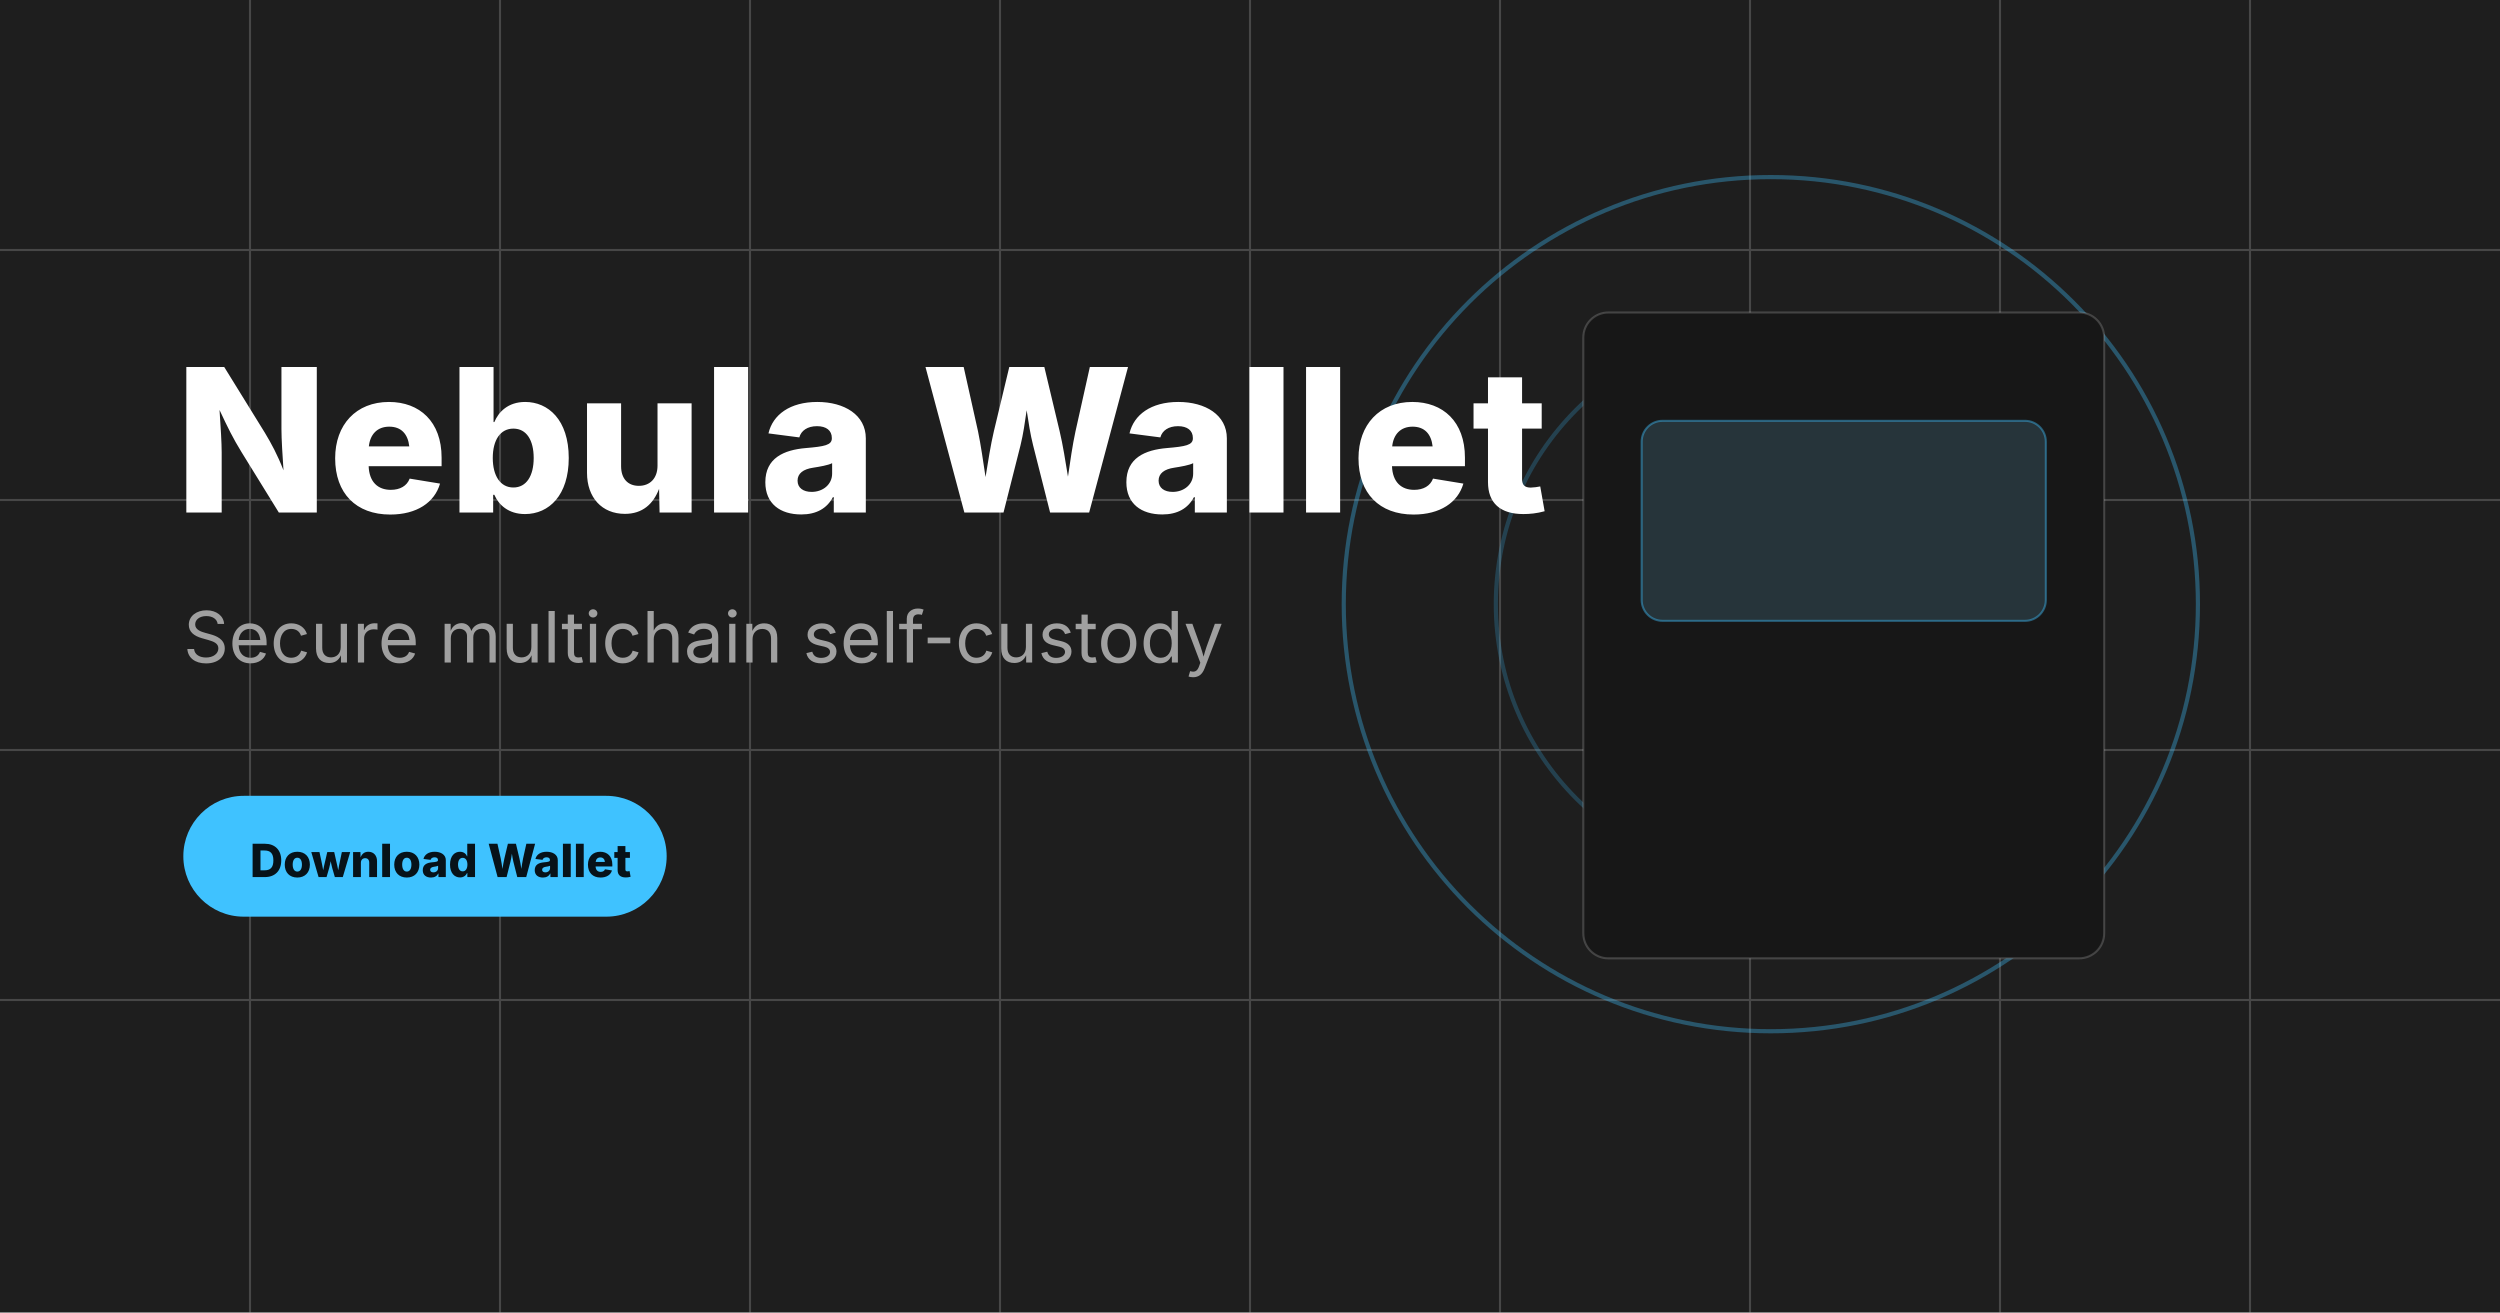
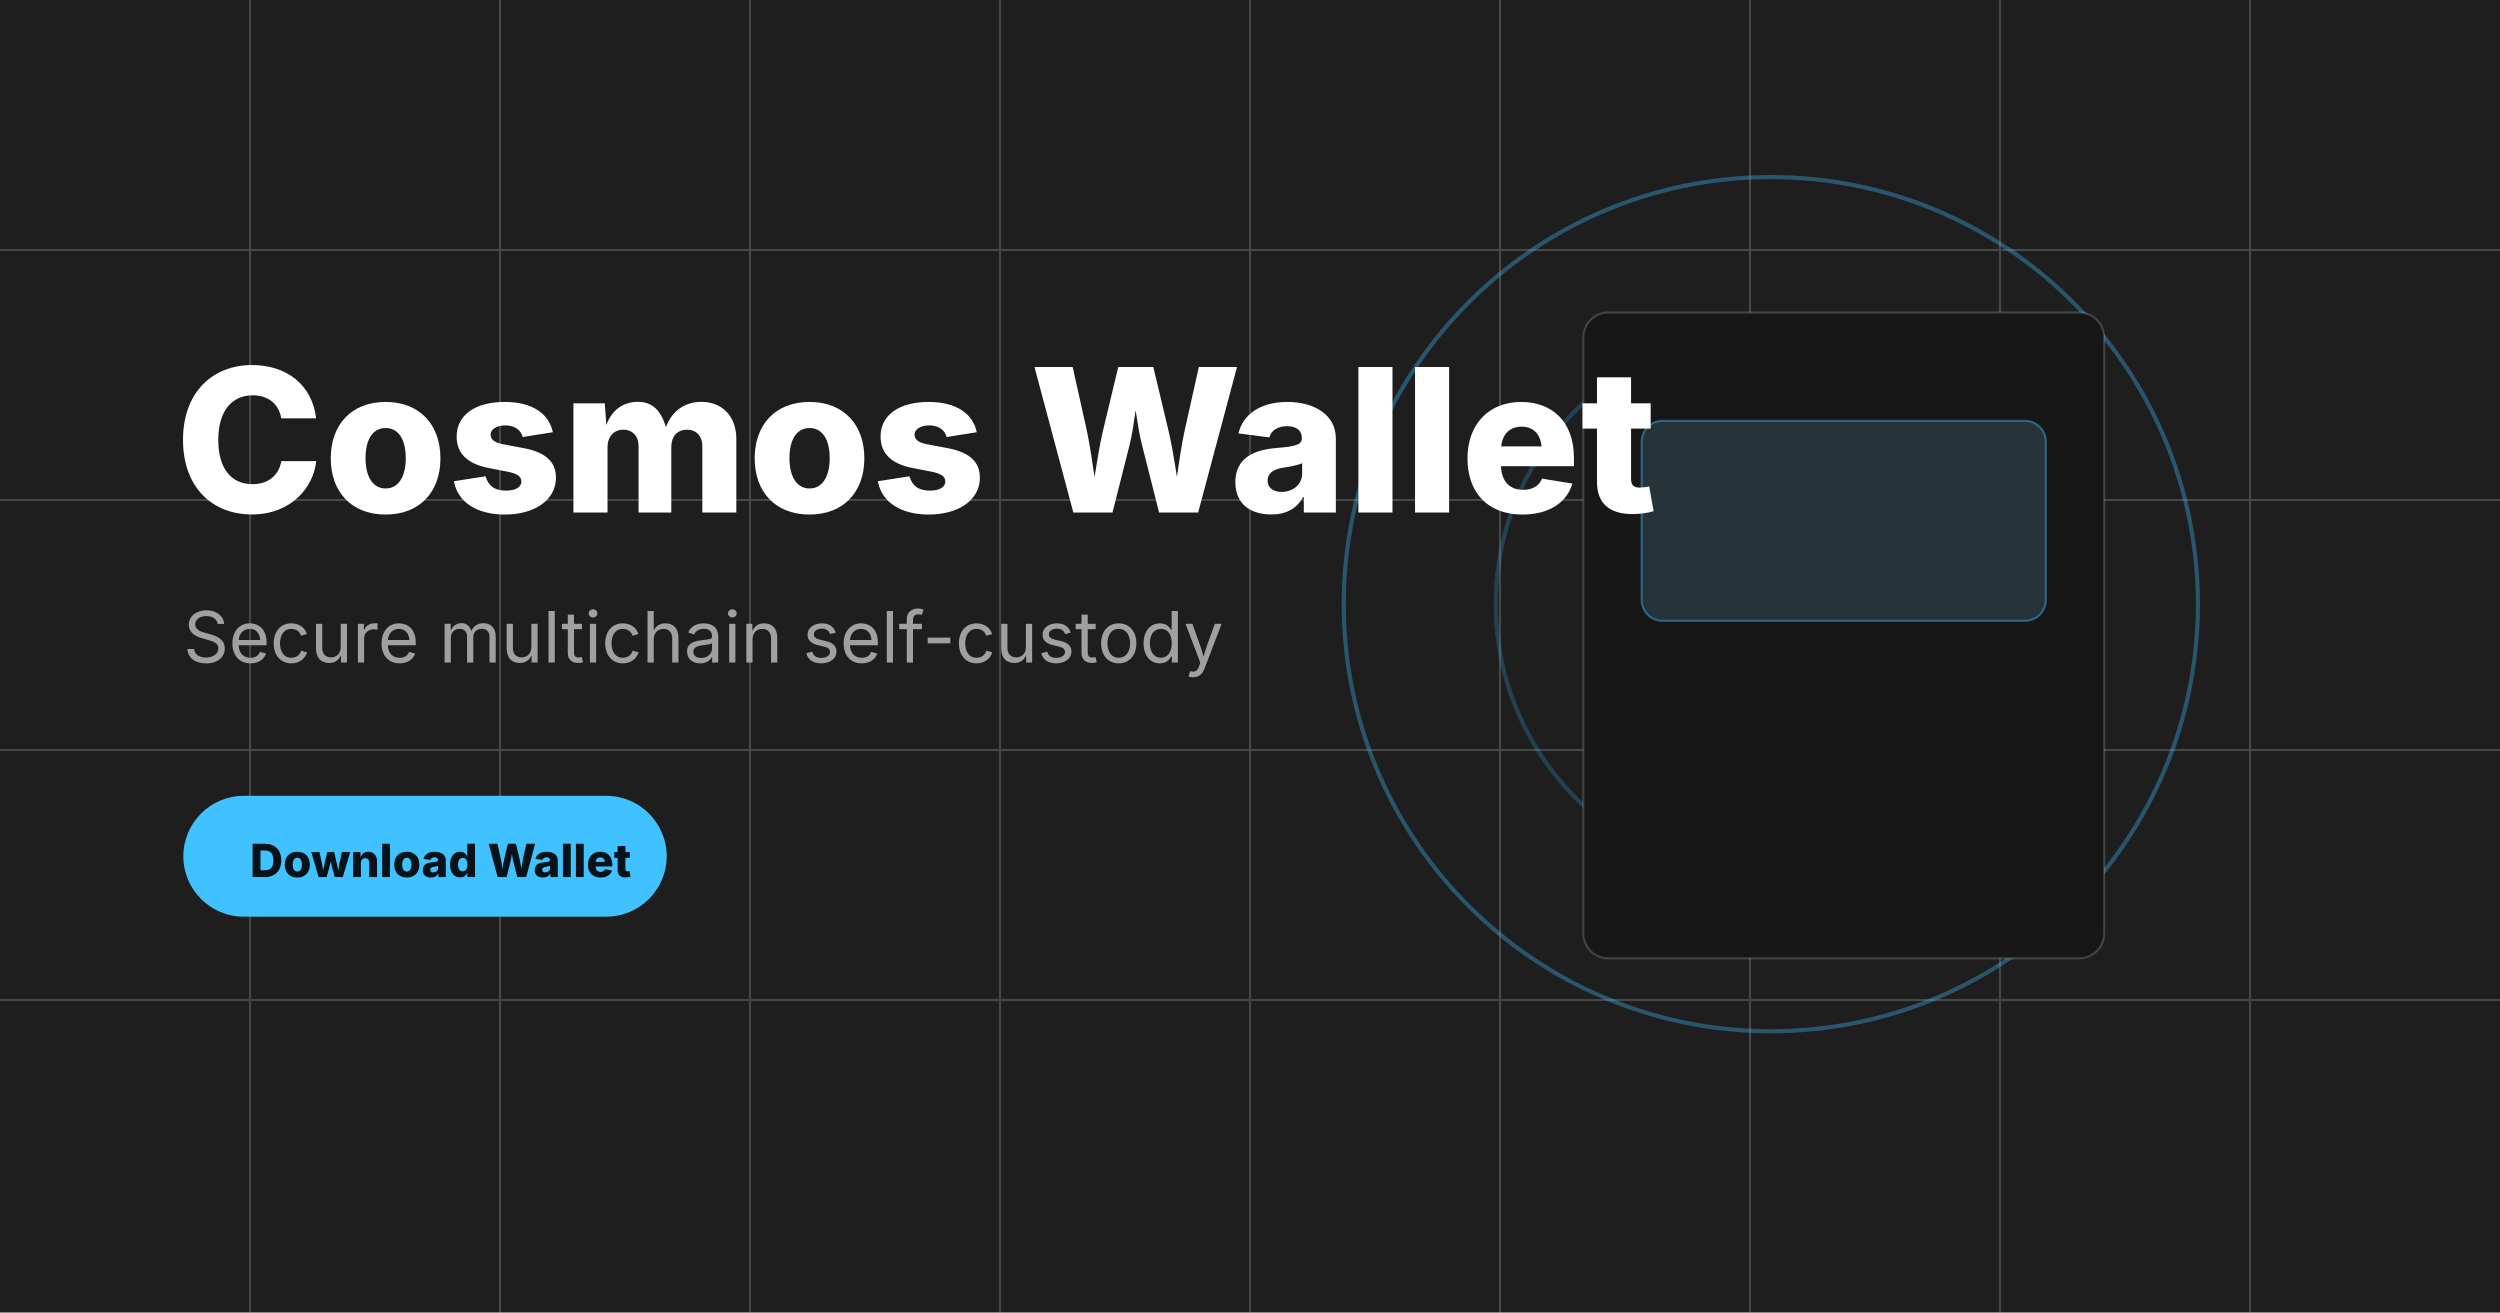
- <svg xmlns="http://www.w3.org/2000/svg" width="1200" height="630" viewBox="0 0 1200 630" role="img" aria-label="Nebula Wallet secure multichain wallet">
+ <svg xmlns="http://www.w3.org/2000/svg" width="1200" height="630" viewBox="0 0 1200 630" role="img" aria-label="Cosmos Wallet secure multichain wallet">
  <rect width="1200" height="630" fill="#1E1E1E" />
  <g opacity=".18" stroke="#FFFFFF">
    <path d="M0 120H1200M0 240H1200M0 360H1200M0 480H1200" />
    <path d="M120 0V630M240 0V630M360 0V630M480 0V630M600 0V630M720 0V630M840 0V630M960 0V630M1080 0V630" />
  </g>
  <circle cx="850" cy="290" r="205" fill="none" stroke="#3FC2FF" stroke-opacity=".34" stroke-width="2" />
  <circle cx="850" cy="290" r="132" fill="none" stroke="#3FC2FF" stroke-opacity=".22" stroke-width="2" />
  <rect x="760" y="150" width="250" height="310" rx="12" fill="#171717" stroke="#FFFFFF" stroke-opacity=".18" />
  <rect x="788" y="202" width="194" height="96" rx="10" fill="#26343A" stroke="#3FC2FF" stroke-opacity=".42" />
-   <text x="84" y="246" fill="#FFFFFF" font-family="Inter, Arial, sans-serif" font-size="96" font-weight="800">Nebula Wallet</text>
+   <text x="84" y="246" fill="#FFFFFF" font-family="Inter, Arial, sans-serif" font-size="96" font-weight="800">Cosmos Wallet</text>
  <text x="88" y="318" fill="#A0A0A0" font-family="Inter, Arial, sans-serif" font-size="34">Secure multichain self-custody</text>
  <rect x="88" y="382" width="232" height="58" rx="29" fill="#3FC2FF" />
  <text x="120" y="421" fill="#071219" font-family="Inter, Arial, sans-serif" font-size="22" font-weight="800">Download Wallet</text>
</svg>
